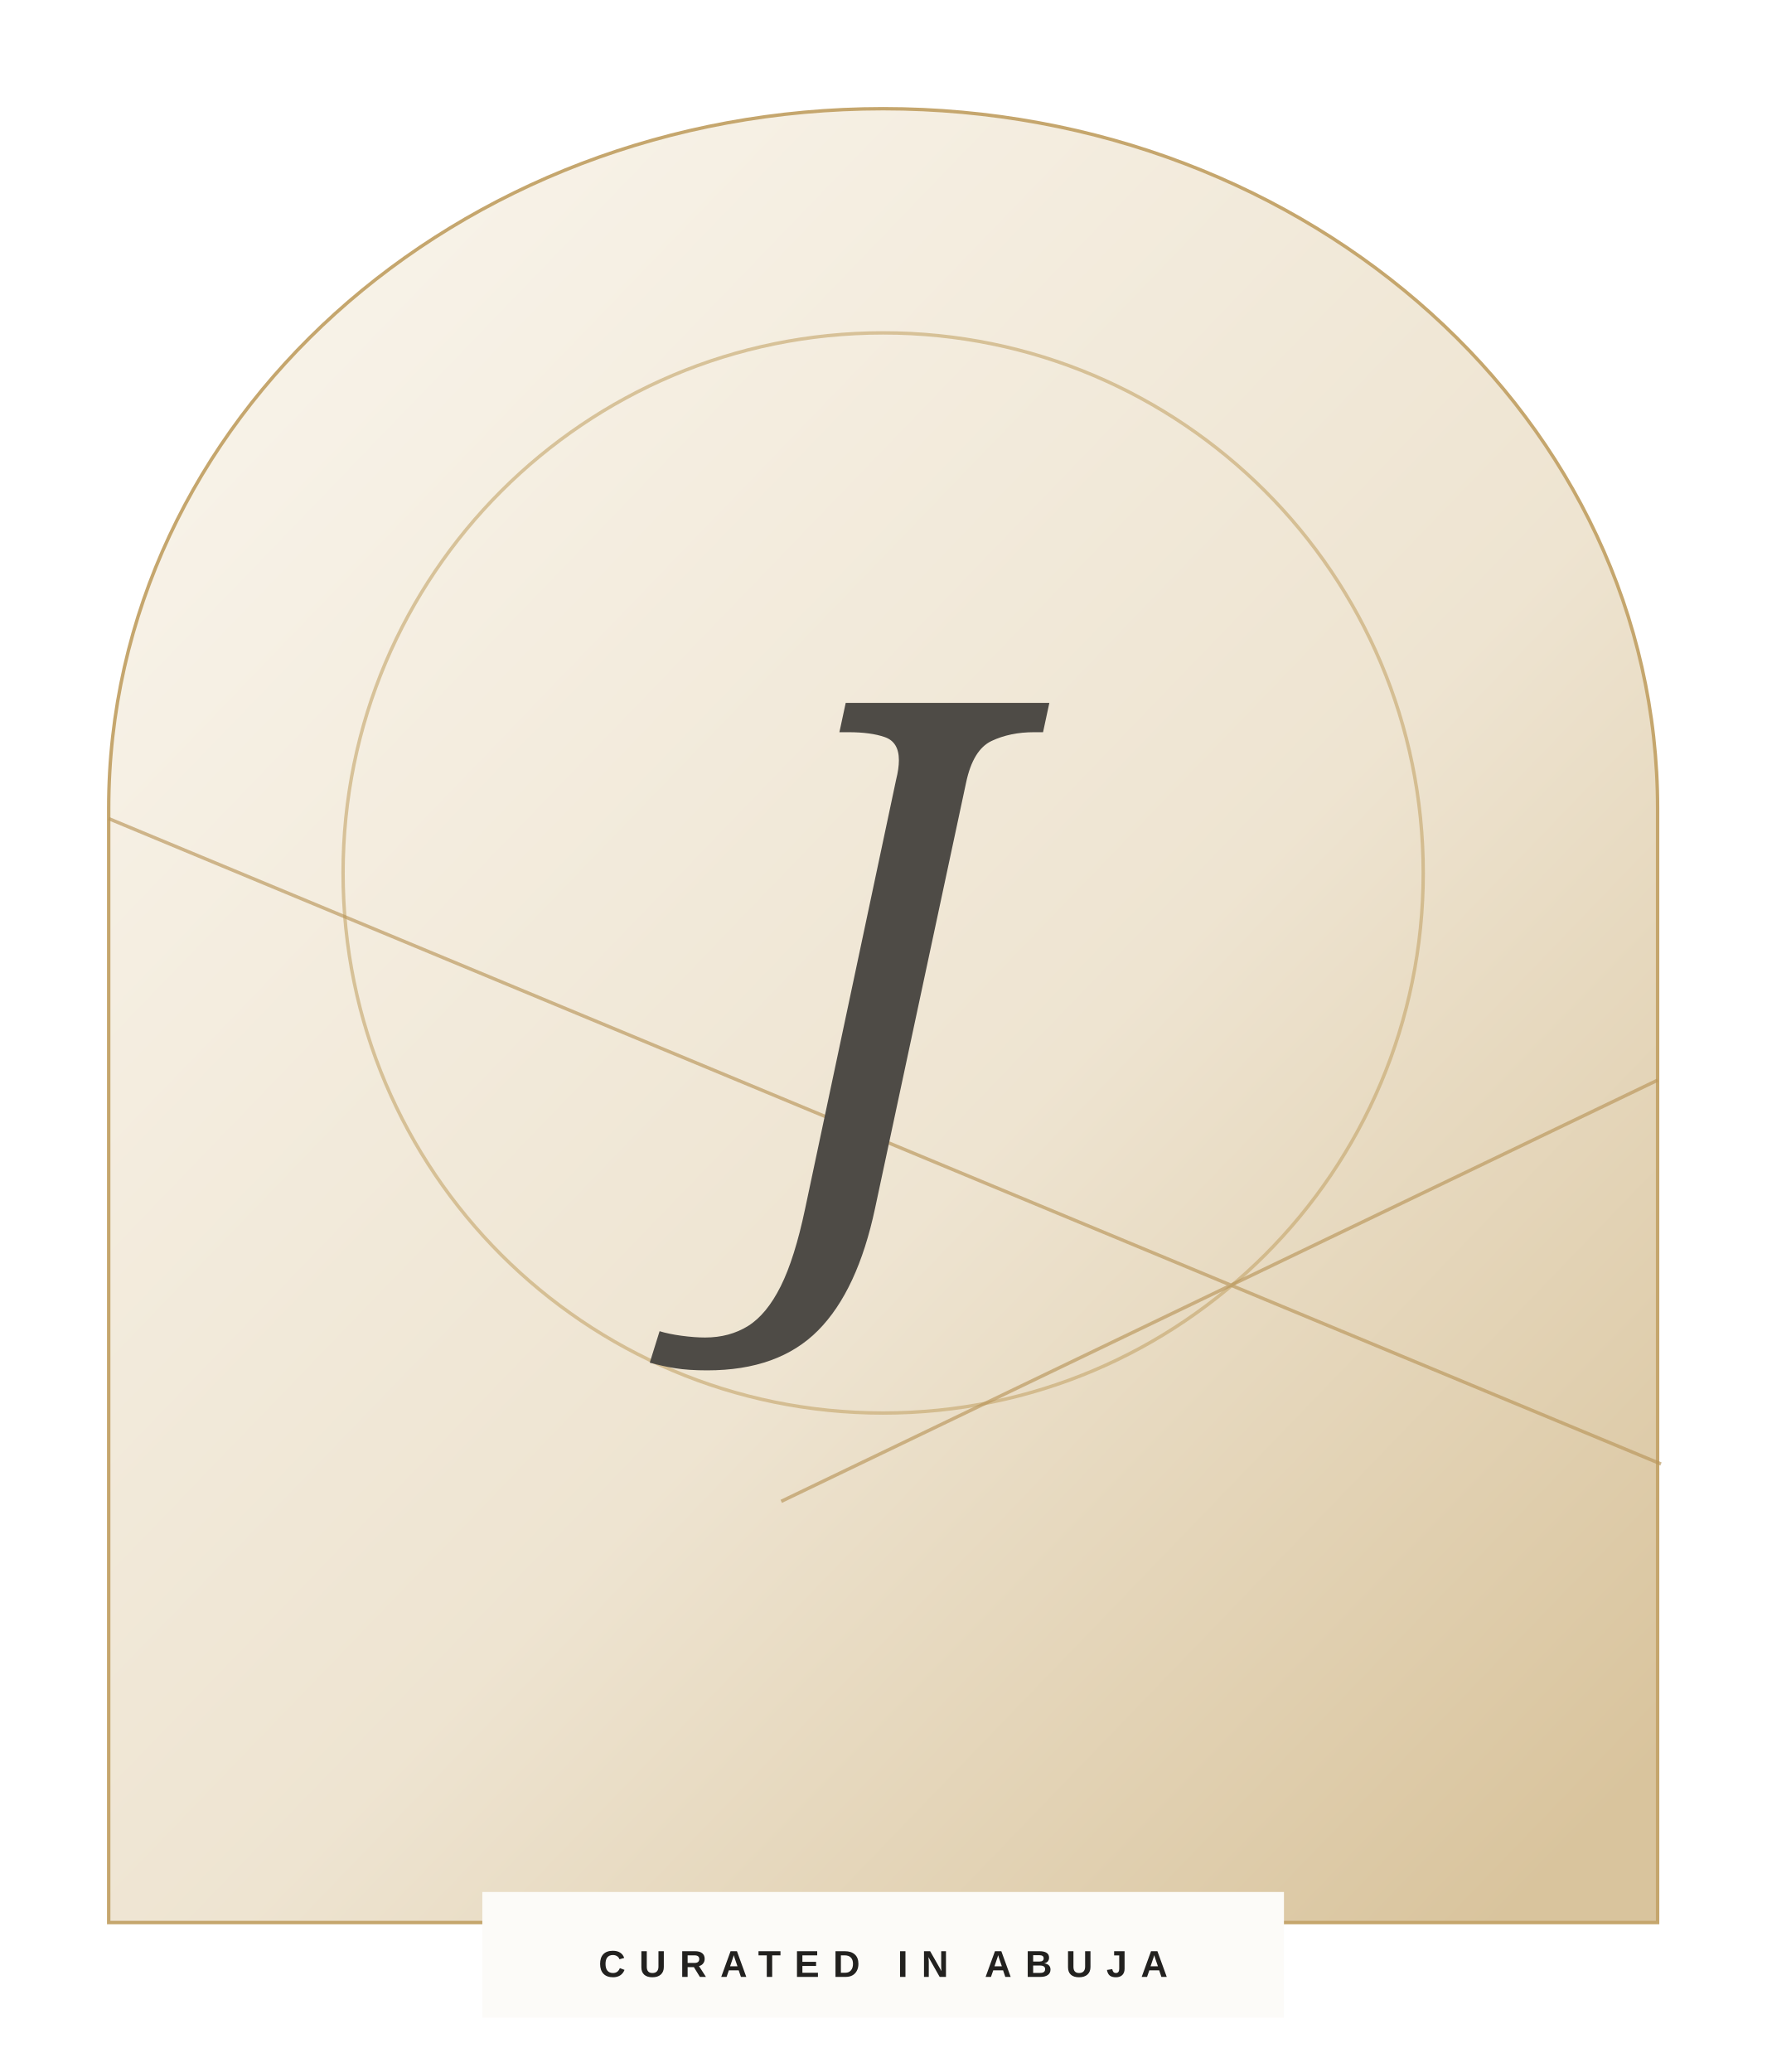
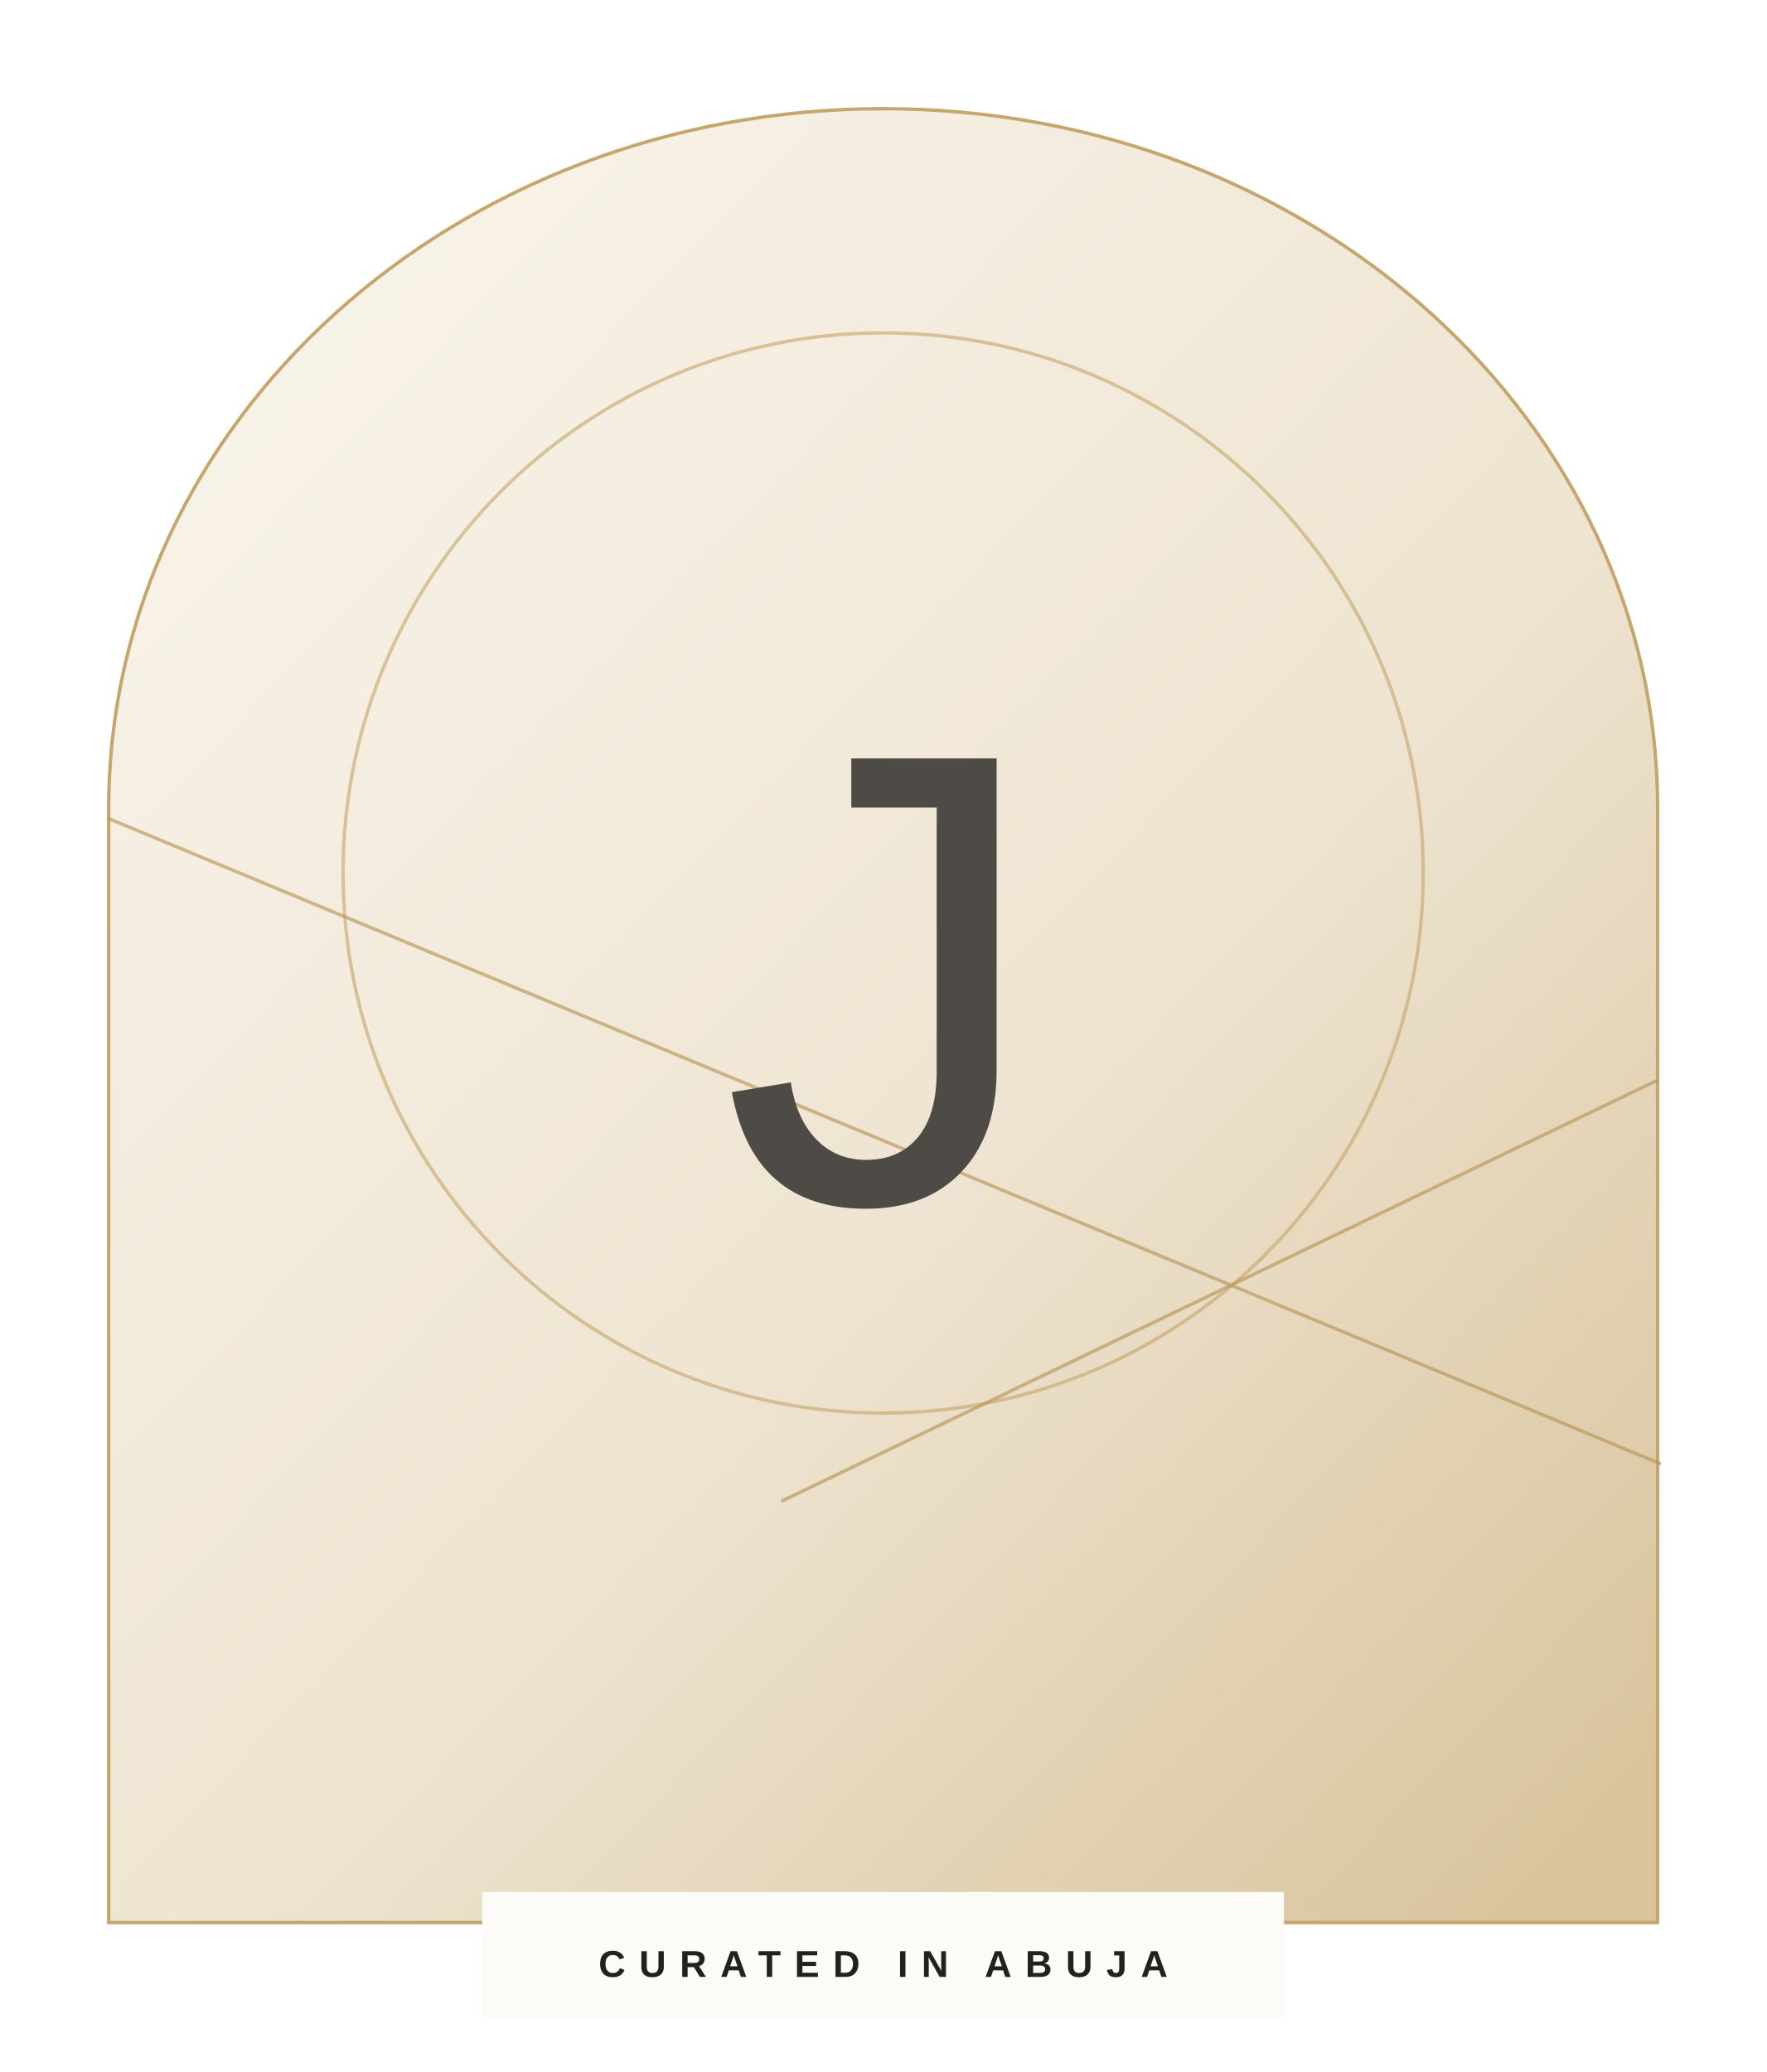
<svg xmlns="http://www.w3.org/2000/svg" viewBox="0 0 520 610" role="img" aria-labelledby="title">
  <defs>
    <linearGradient id="bg" x1=".1" y1=".1" x2=".9" y2="1">
      <stop offset="0" stop-color="#f8f3e9" />
      <stop offset=".55" stop-color="#eee4d1" />
      <stop offset="1" stop-color="#d9c49d" />
    </linearGradient>
  </defs>
  <path d="M32 566V238C32 124 134 32 260 32s228 92 228 206v328z" fill="url(#bg)" stroke="#c5a66d" />
  <circle cx="260" cy="257" r="159" fill="none" stroke="#c5a66d" stroke-opacity=".62" />
  <path d="M32 241 489 431M230 442l258-124" fill="none" stroke="#b99659" stroke-opacity=".65" />
-   <text x="260" y="354" text-anchor="middle" fill="#4e4b46" font-family="Georgia,serif" font-size="206" font-style="italic">J</text>
+   <text x="260" y="354" text-anchor="middle" fill="#4e4b46" font-family="Arial,Helvetica,sans-serif" font-size="190" font-weight="500">J</text>
  <rect x="142" y="557" width="236" height="37" fill="#fcfbf8" />
  <text x="260" y="582" text-anchor="middle" fill="#22211f" font-family="Arial,Helvetica,sans-serif" font-size="11" font-weight="600" letter-spacing="4">CURATED IN ABUJA</text>
</svg>
